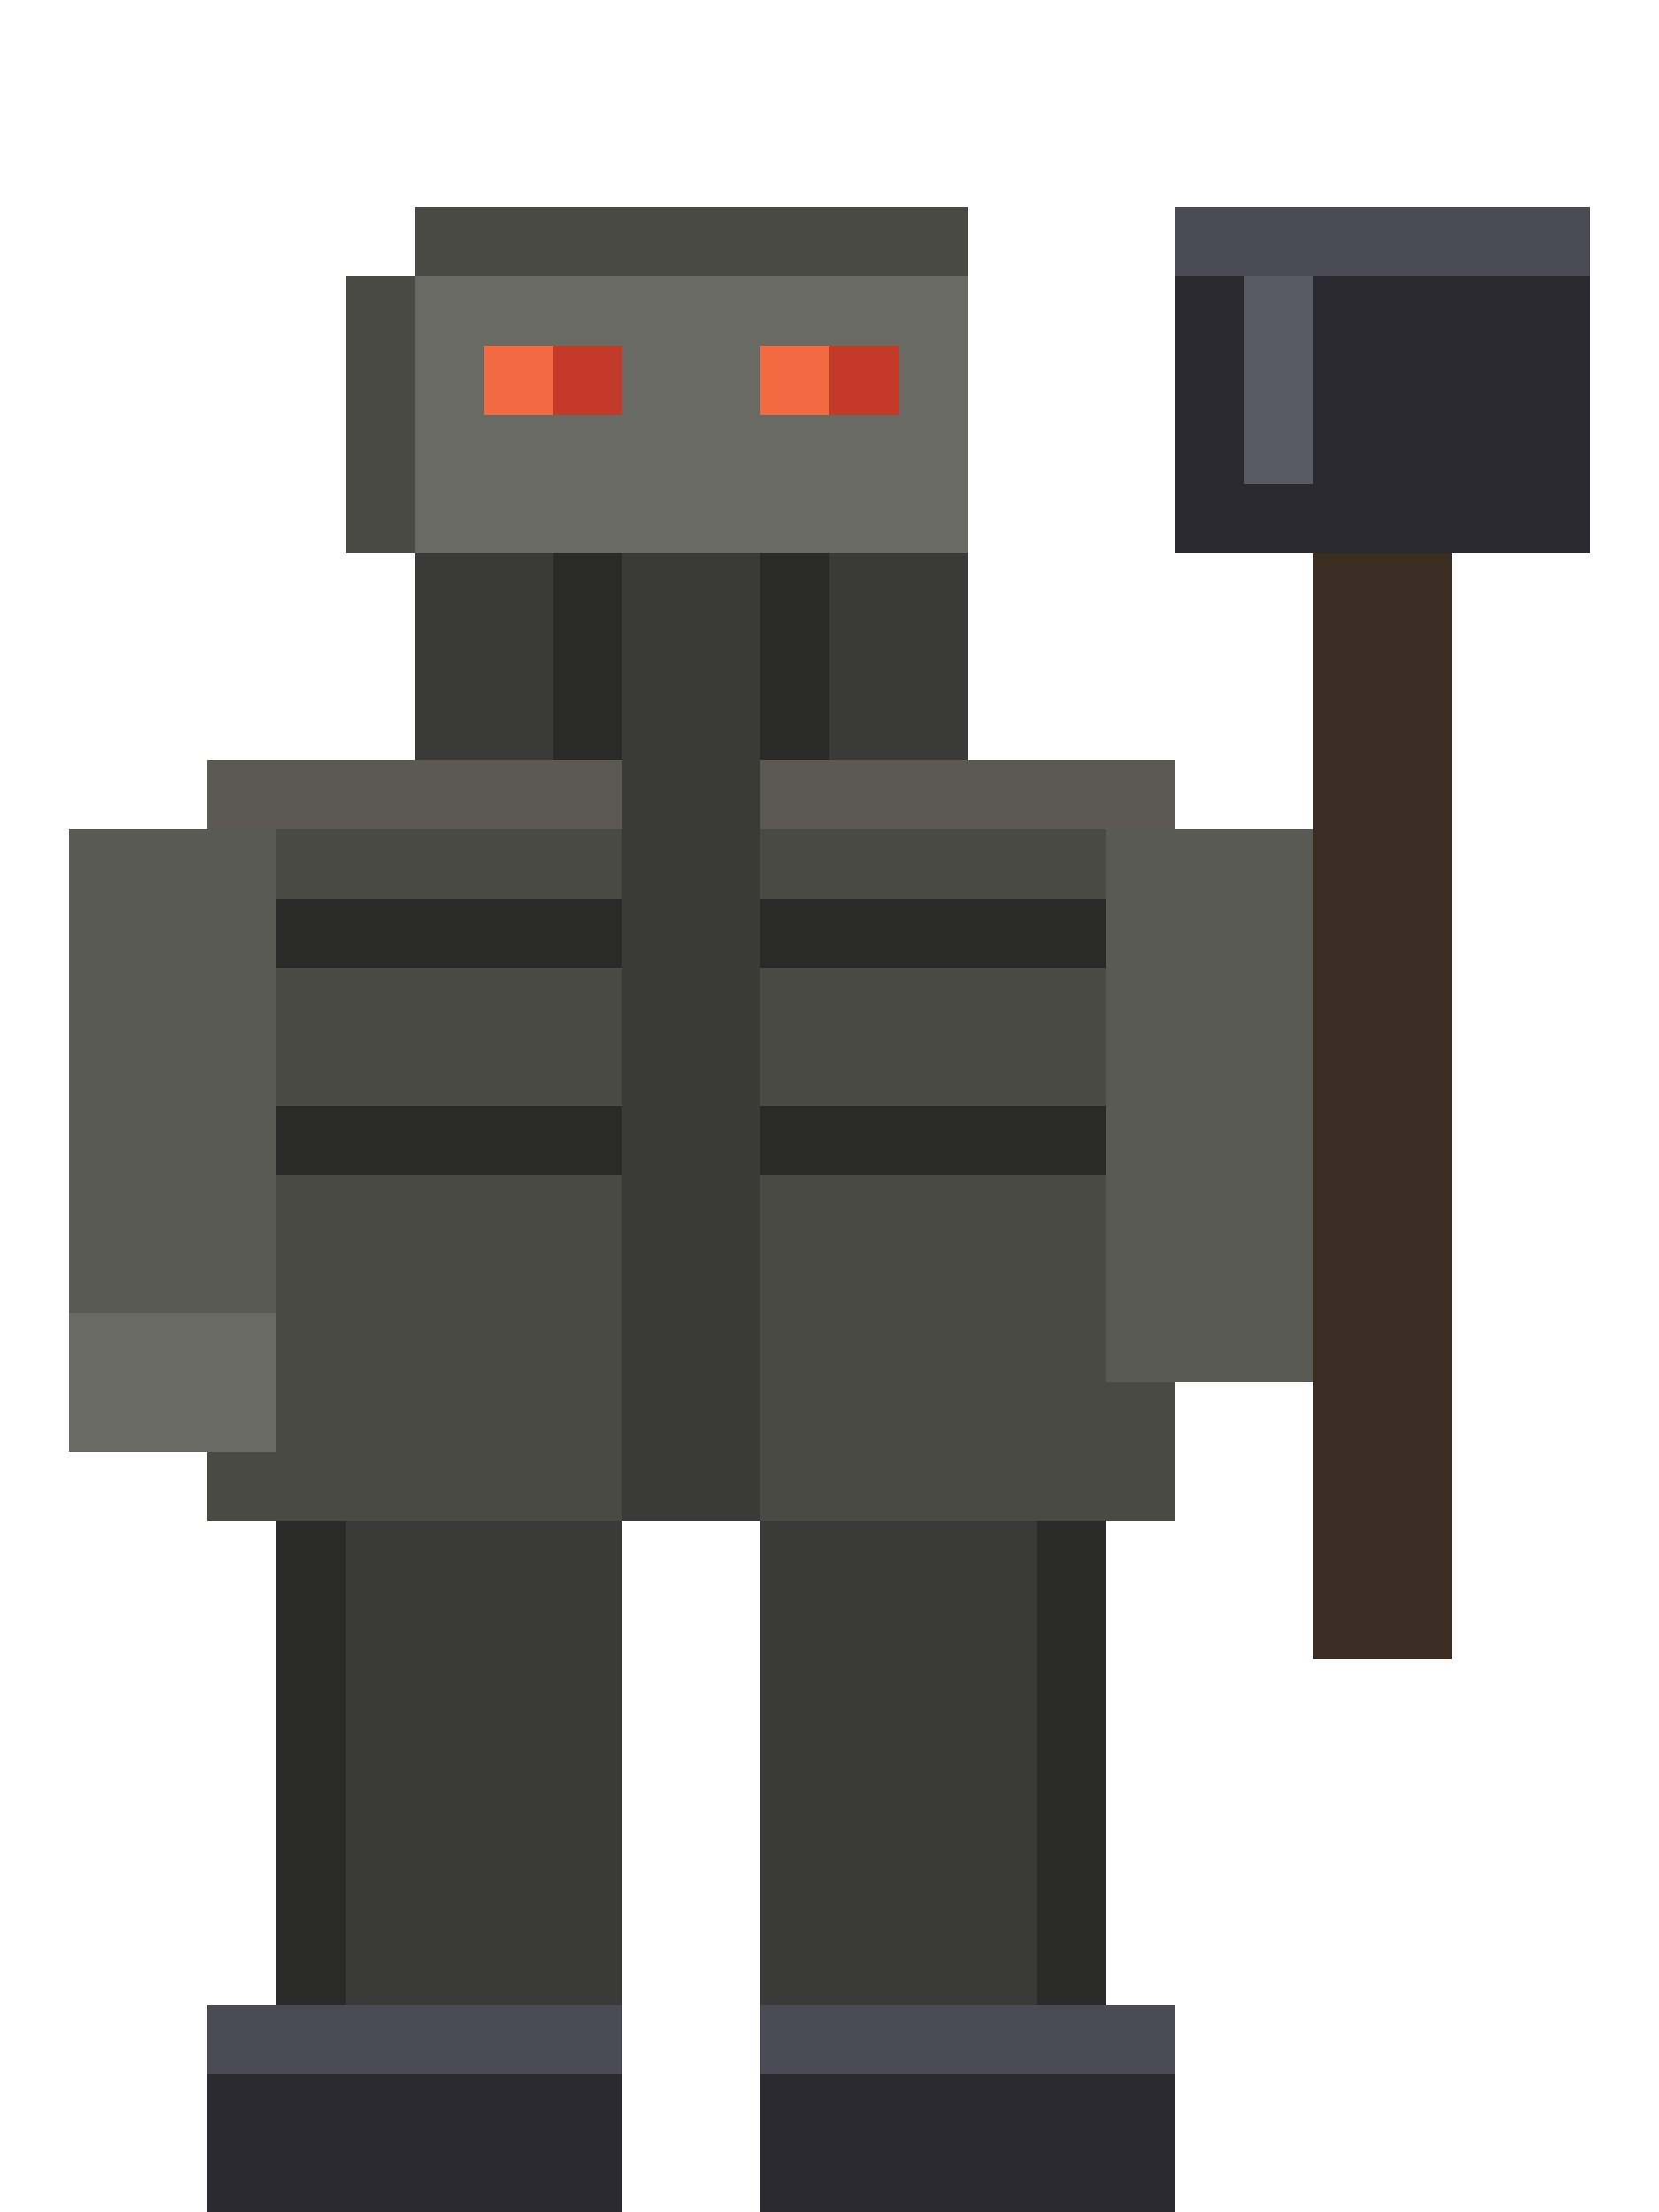
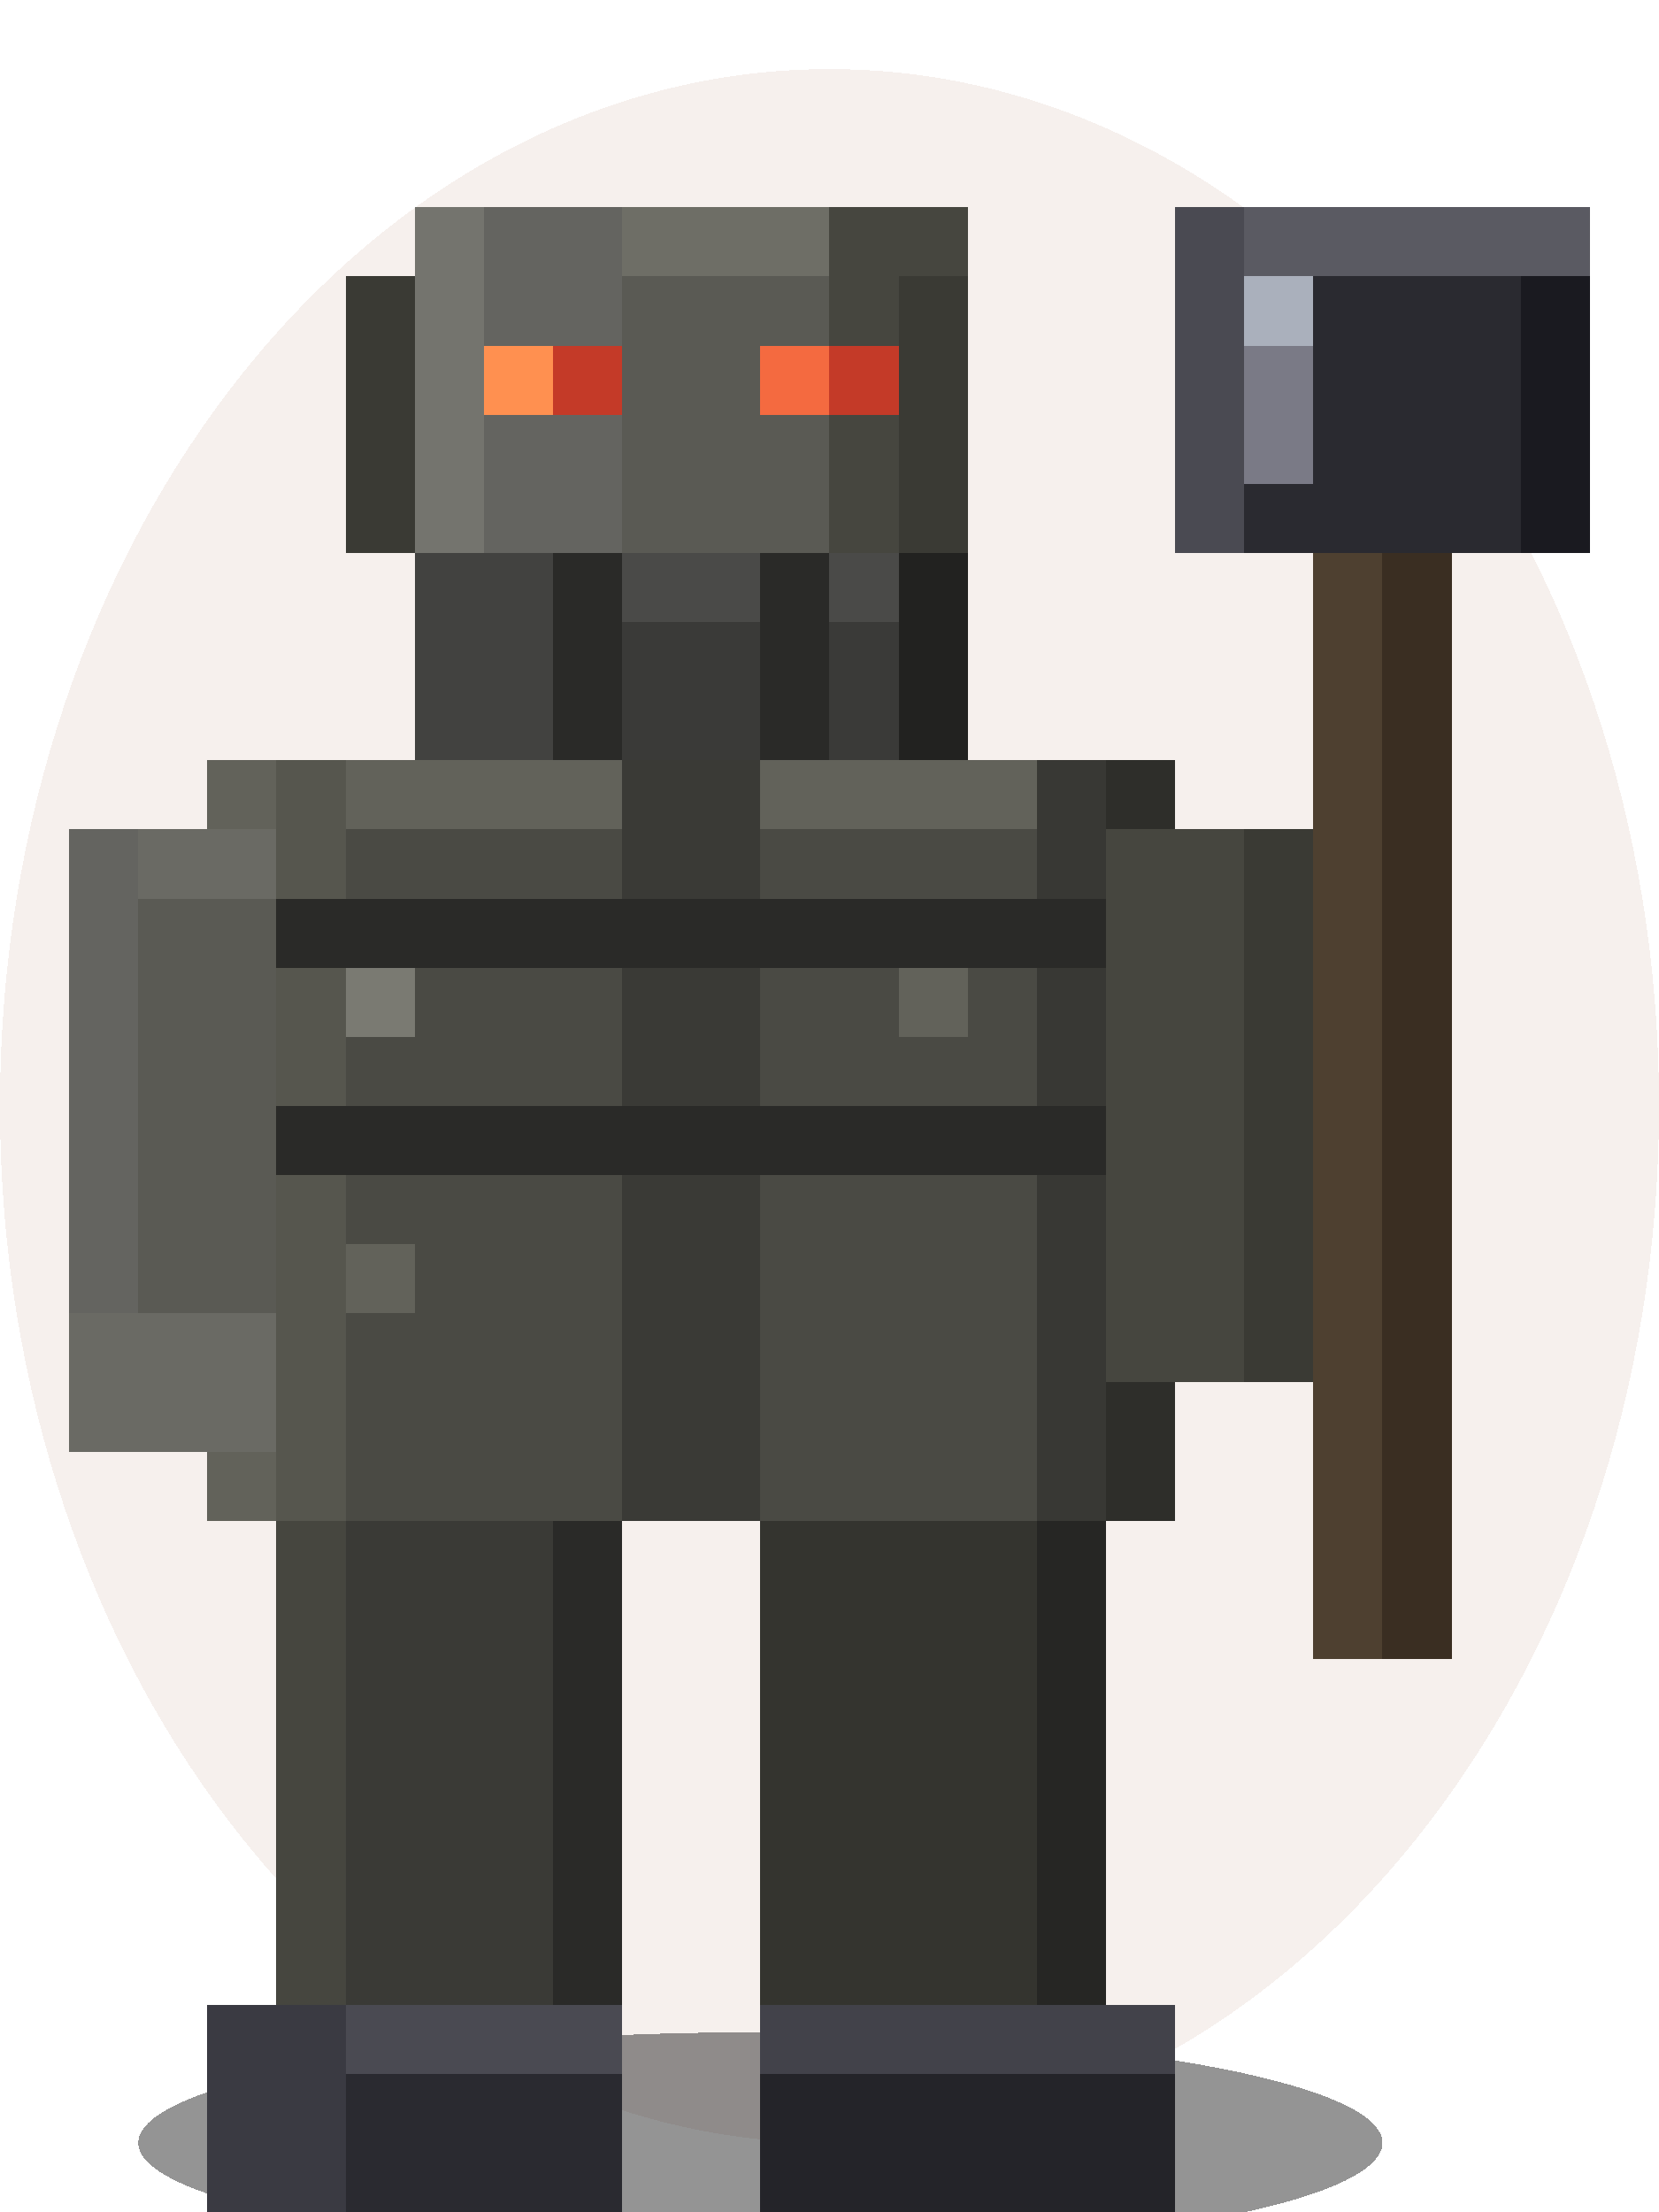
<svg xmlns="http://www.w3.org/2000/svg" viewBox="0 0 24 32" shape-rendering="crispEdges" preserveAspectRatio="xMidYMax meet" aria-label="Duergar Taskmaster">
+   <ellipse cx="12" cy="16" rx="12" ry="15" fill="#8a3a14" opacity="0.08" />
+   <ellipse cx="11" cy="31" rx="9" ry="1.6" fill="#000" opacity="0.42" />
  <rect x="19" y="4" width="2" height="20" fill="#3a2e22" />
+   <rect x="19" y="4" width="1" height="20" fill="#4e4030" />
  <rect x="17" y="3" width="6" height="5" fill="#2a2a30" />
-   <rect x="17" y="3" width="6" height="1" fill="#4a4a52" />
-   <rect x="18" y="4" width="1" height="3" fill="#5a5a62" />
-   <rect x="6" y="3" width="8" height="6" fill="#6a6a64" />
-   <rect x="6" y="3" width="8" height="1" fill="#4a4a44" />
-   <rect x="5" y="4" width="1" height="4" fill="#4a4a44" />
+   <rect x="17" y="3" width="6" height="1" fill="#5a5a62" />
+   <rect x="17" y="3" width="1" height="5" fill="#4a4a52" />
+   <rect x="22" y="4" width="1" height="4" fill="#1a1a20" />
+   <rect x="18" y="4" width="1" height="3" fill="#7a7a86" />
+   <rect x="18" y="4" width="1" height="1" fill="#aab0bc" />
+   <rect x="6" y="3" width="8" height="6" fill="#5a5a54" />
+   <rect x="6" y="3" width="8" height="1" fill="#6e6e66" />
+   <rect x="6" y="3" width="3" height="6" fill="#646460" />
+   <rect x="6" y="3" width="1" height="5" fill="#74746e" />
+   <rect x="12" y="3" width="2" height="6" fill="#46463f" />
+   <rect x="13" y="4" width="1" height="5" fill="#3a3a34" />
+   <rect x="5" y="4" width="1" height="4" fill="#3a3a34" />
  <rect x="7" y="5" width="2" height="1" fill="#c43a28" />
  <rect x="11" y="5" width="2" height="1" fill="#c43a28" />
-   <rect x="7" y="5" width="1" height="1" fill="#f46a40" />
+   <rect x="7" y="5" width="1" height="1" fill="#ff9050" />
  <rect x="11" y="5" width="1" height="1" fill="#f46a40" />
  <rect x="6" y="8" width="8" height="5" fill="#3a3a38" />
+   <rect x="6" y="8" width="8" height="1" fill="#4a4a48" />
+   <rect x="6" y="8" width="2" height="5" fill="#424240" />
  <rect x="8" y="8" width="1" height="5" fill="#2a2a28" />
  <rect x="11" y="8" width="1" height="5" fill="#2a2a28" />
-   <rect x="7" y="13" width="6" height="1" fill="#2a2a28" />
+   <rect x="13" y="8" width="1" height="5" fill="#222220" />
+   <rect x="7" y="13" width="6" height="1" fill="#222220" />
  <rect x="3" y="11" width="14" height="11" fill="#4a4a44" />
-   <rect x="3" y="11" width="14" height="1" fill="#5a5a52" />
+   <rect x="3" y="11" width="14" height="1" fill="#62625a" />
+   <rect x="3" y="11" width="2" height="11" fill="#56564e" />
+   <rect x="3" y="11" width="1" height="11" fill="#62625a" />
+   <rect x="15" y="11" width="2" height="11" fill="#383834" />
+   <rect x="16" y="11" width="1" height="11" fill="#2e2e2a" />
+   <rect x="9" y="11" width="2" height="11" fill="#3a3a36" />
  <rect x="4" y="13" width="12" height="1" fill="#2a2a28" />
  <rect x="4" y="16" width="12" height="1" fill="#2a2a28" />
-   <rect x="9" y="11" width="2" height="11" fill="#3a3a36" />
+   <rect x="5" y="14" width="1" height="1" fill="#7a7a72" />
+   <rect x="13" y="14" width="1" height="1" fill="#62625a" />
+   <rect x="5" y="18" width="1" height="1" fill="#62625a" />
  <rect x="1" y="12" width="3" height="8" fill="#5a5a54" />
-   <rect x="16" y="12" width="3" height="8" fill="#5a5a54" />
+   <rect x="1" y="12" width="3" height="1" fill="#6a6a64" />
+   <rect x="1" y="12" width="1" height="8" fill="#646460" />
+   <rect x="16" y="12" width="3" height="8" fill="#46463f" />
+   <rect x="18" y="12" width="1" height="8" fill="#3a3a34" />
  <rect x="1" y="19" width="3" height="2" fill="#6a6a64" />
  <rect x="4" y="22" width="5" height="7" fill="#3a3a36" />
-   <rect x="11" y="22" width="5" height="7" fill="#3a3a36" />
-   <rect x="4" y="22" width="1" height="7" fill="#2a2a28" />
-   <rect x="15" y="22" width="1" height="7" fill="#2a2a28" />
+   <rect x="4" y="22" width="1" height="7" fill="#46463f" />
+   <rect x="8" y="22" width="1" height="7" fill="#2a2a28" />
+   <rect x="11" y="22" width="5" height="7" fill="#34342f" />
+   <rect x="15" y="22" width="1" height="7" fill="#262624" />
  <rect x="3" y="29" width="6" height="3" fill="#2a2a30" />
-   <rect x="11" y="29" width="6" height="3" fill="#2a2a30" />
  <rect x="3" y="29" width="6" height="1" fill="#4a4a52" />
-   <rect x="11" y="29" width="6" height="1" fill="#4a4a52" />
+   <rect x="3" y="29" width="2" height="3" fill="#3a3a42" />
+   <rect x="11" y="29" width="6" height="3" fill="#242429" />
+   <rect x="11" y="29" width="6" height="1" fill="#42424a" />
</svg>
